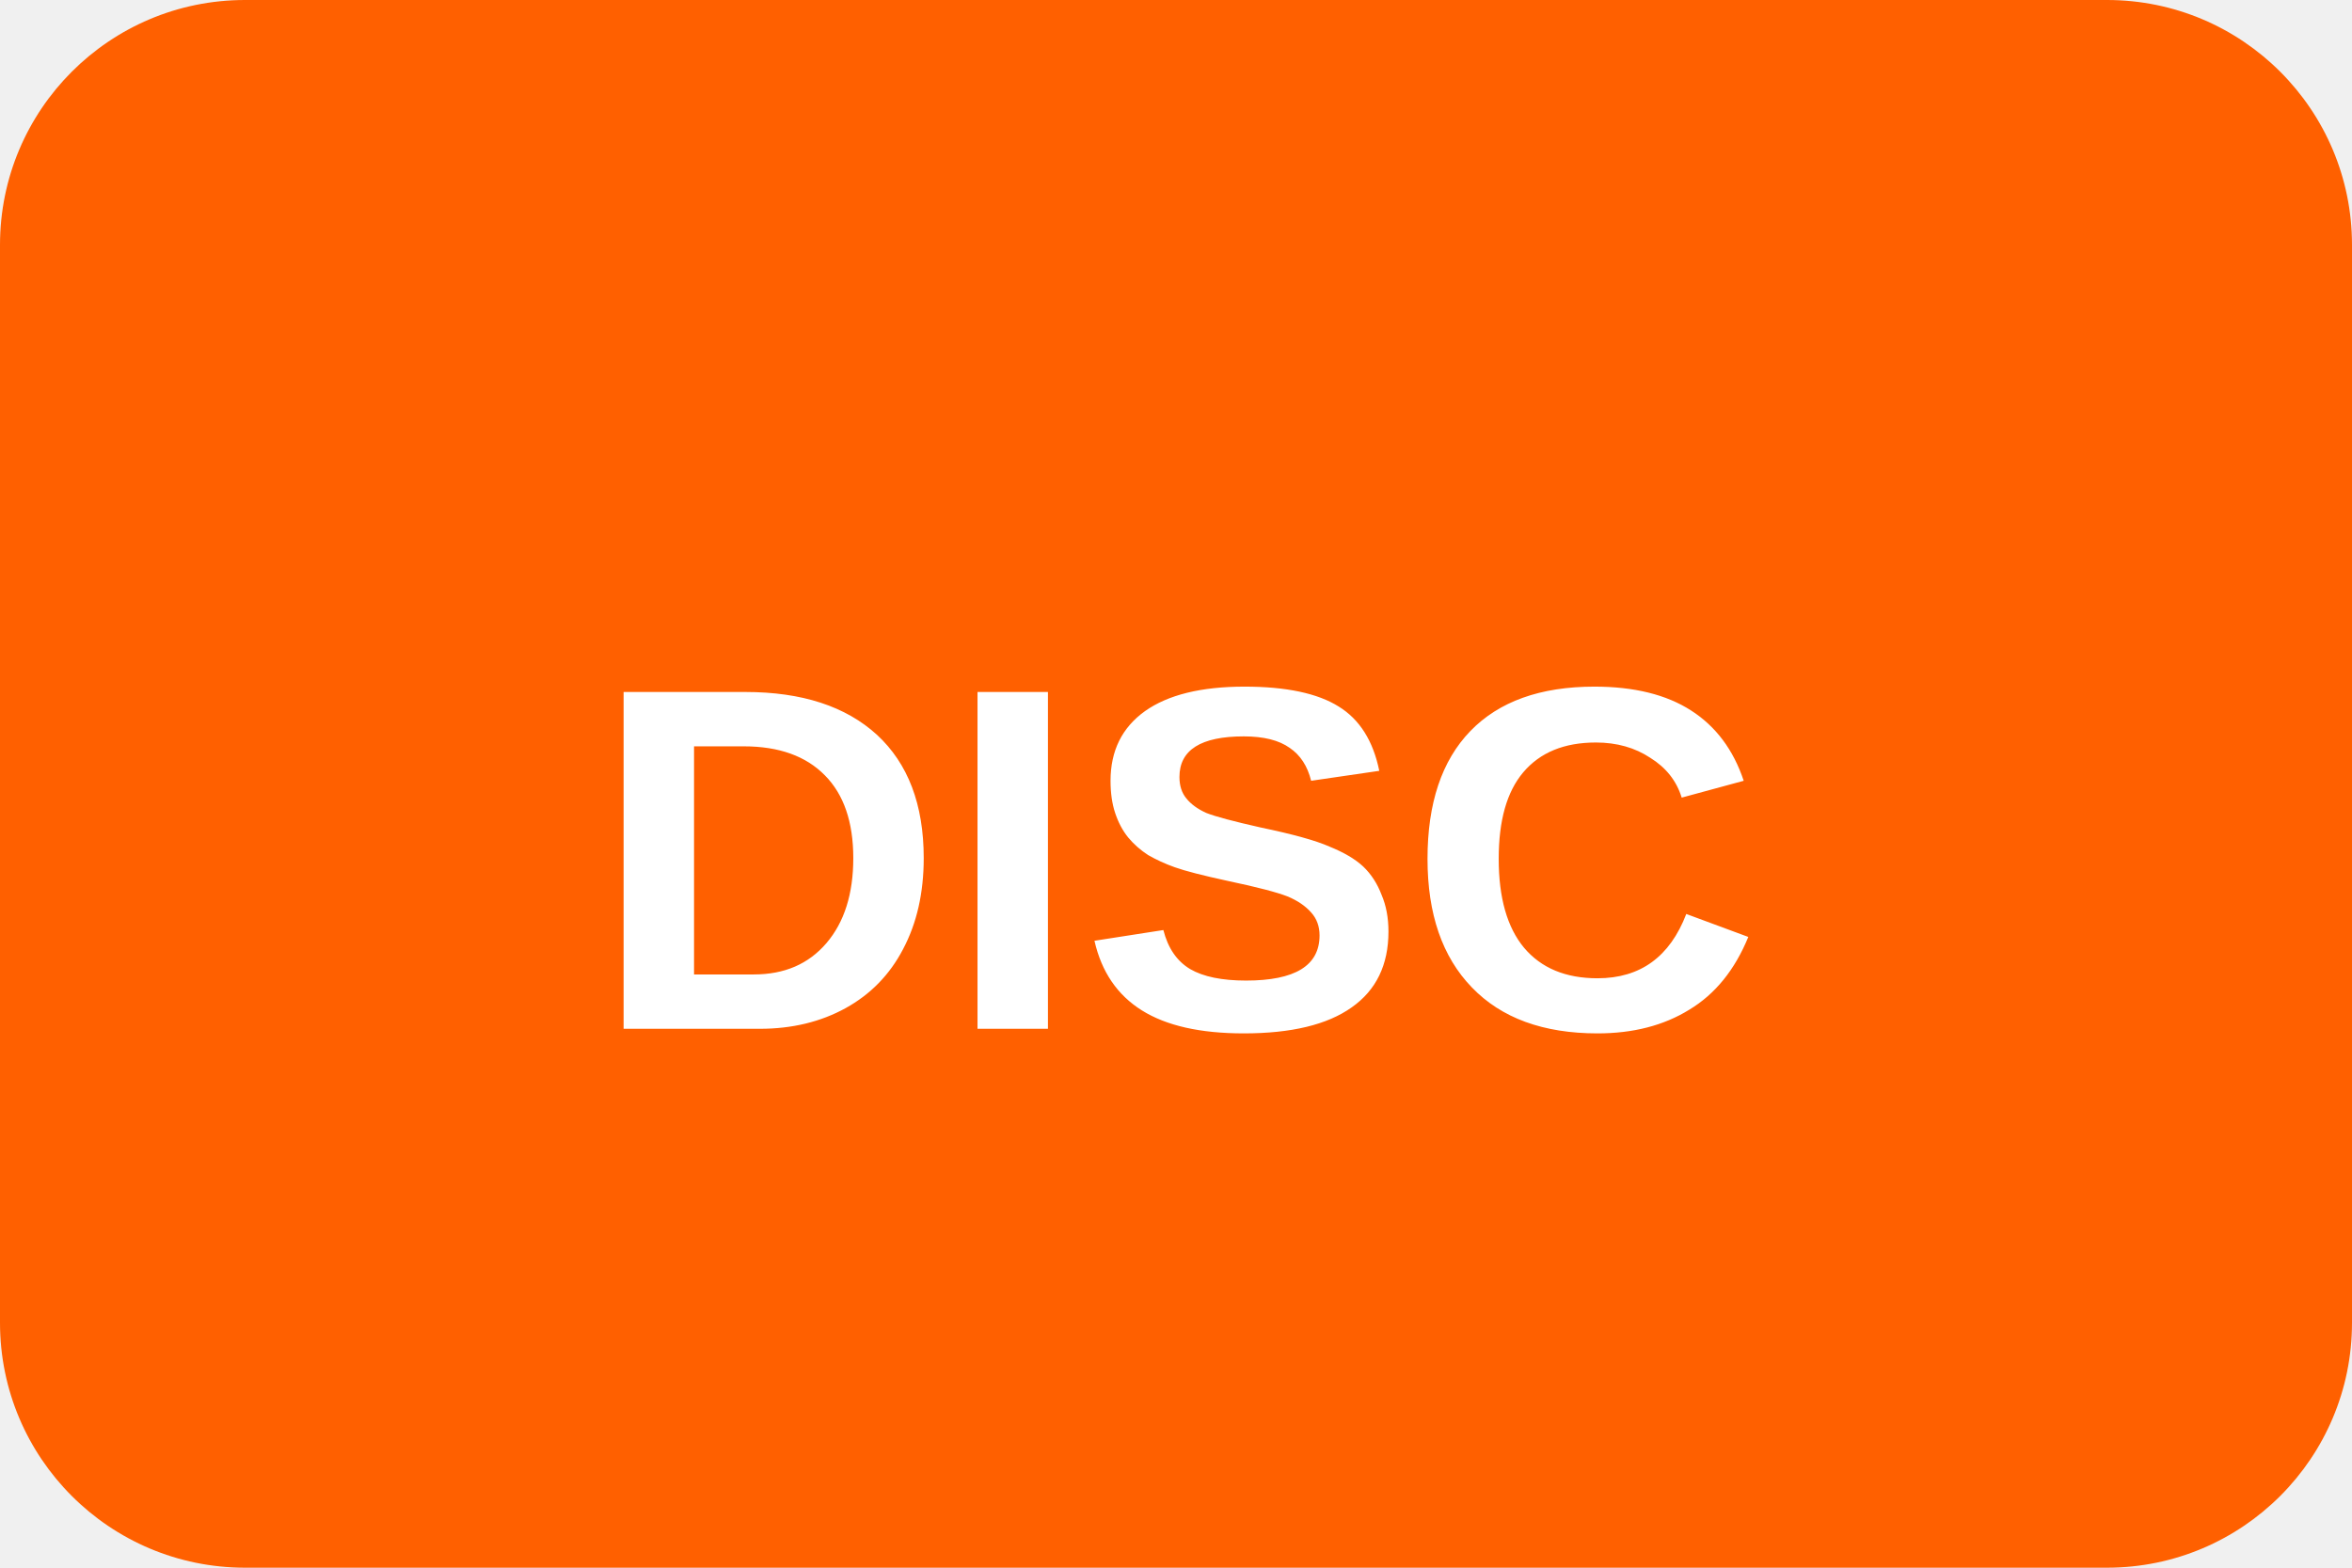
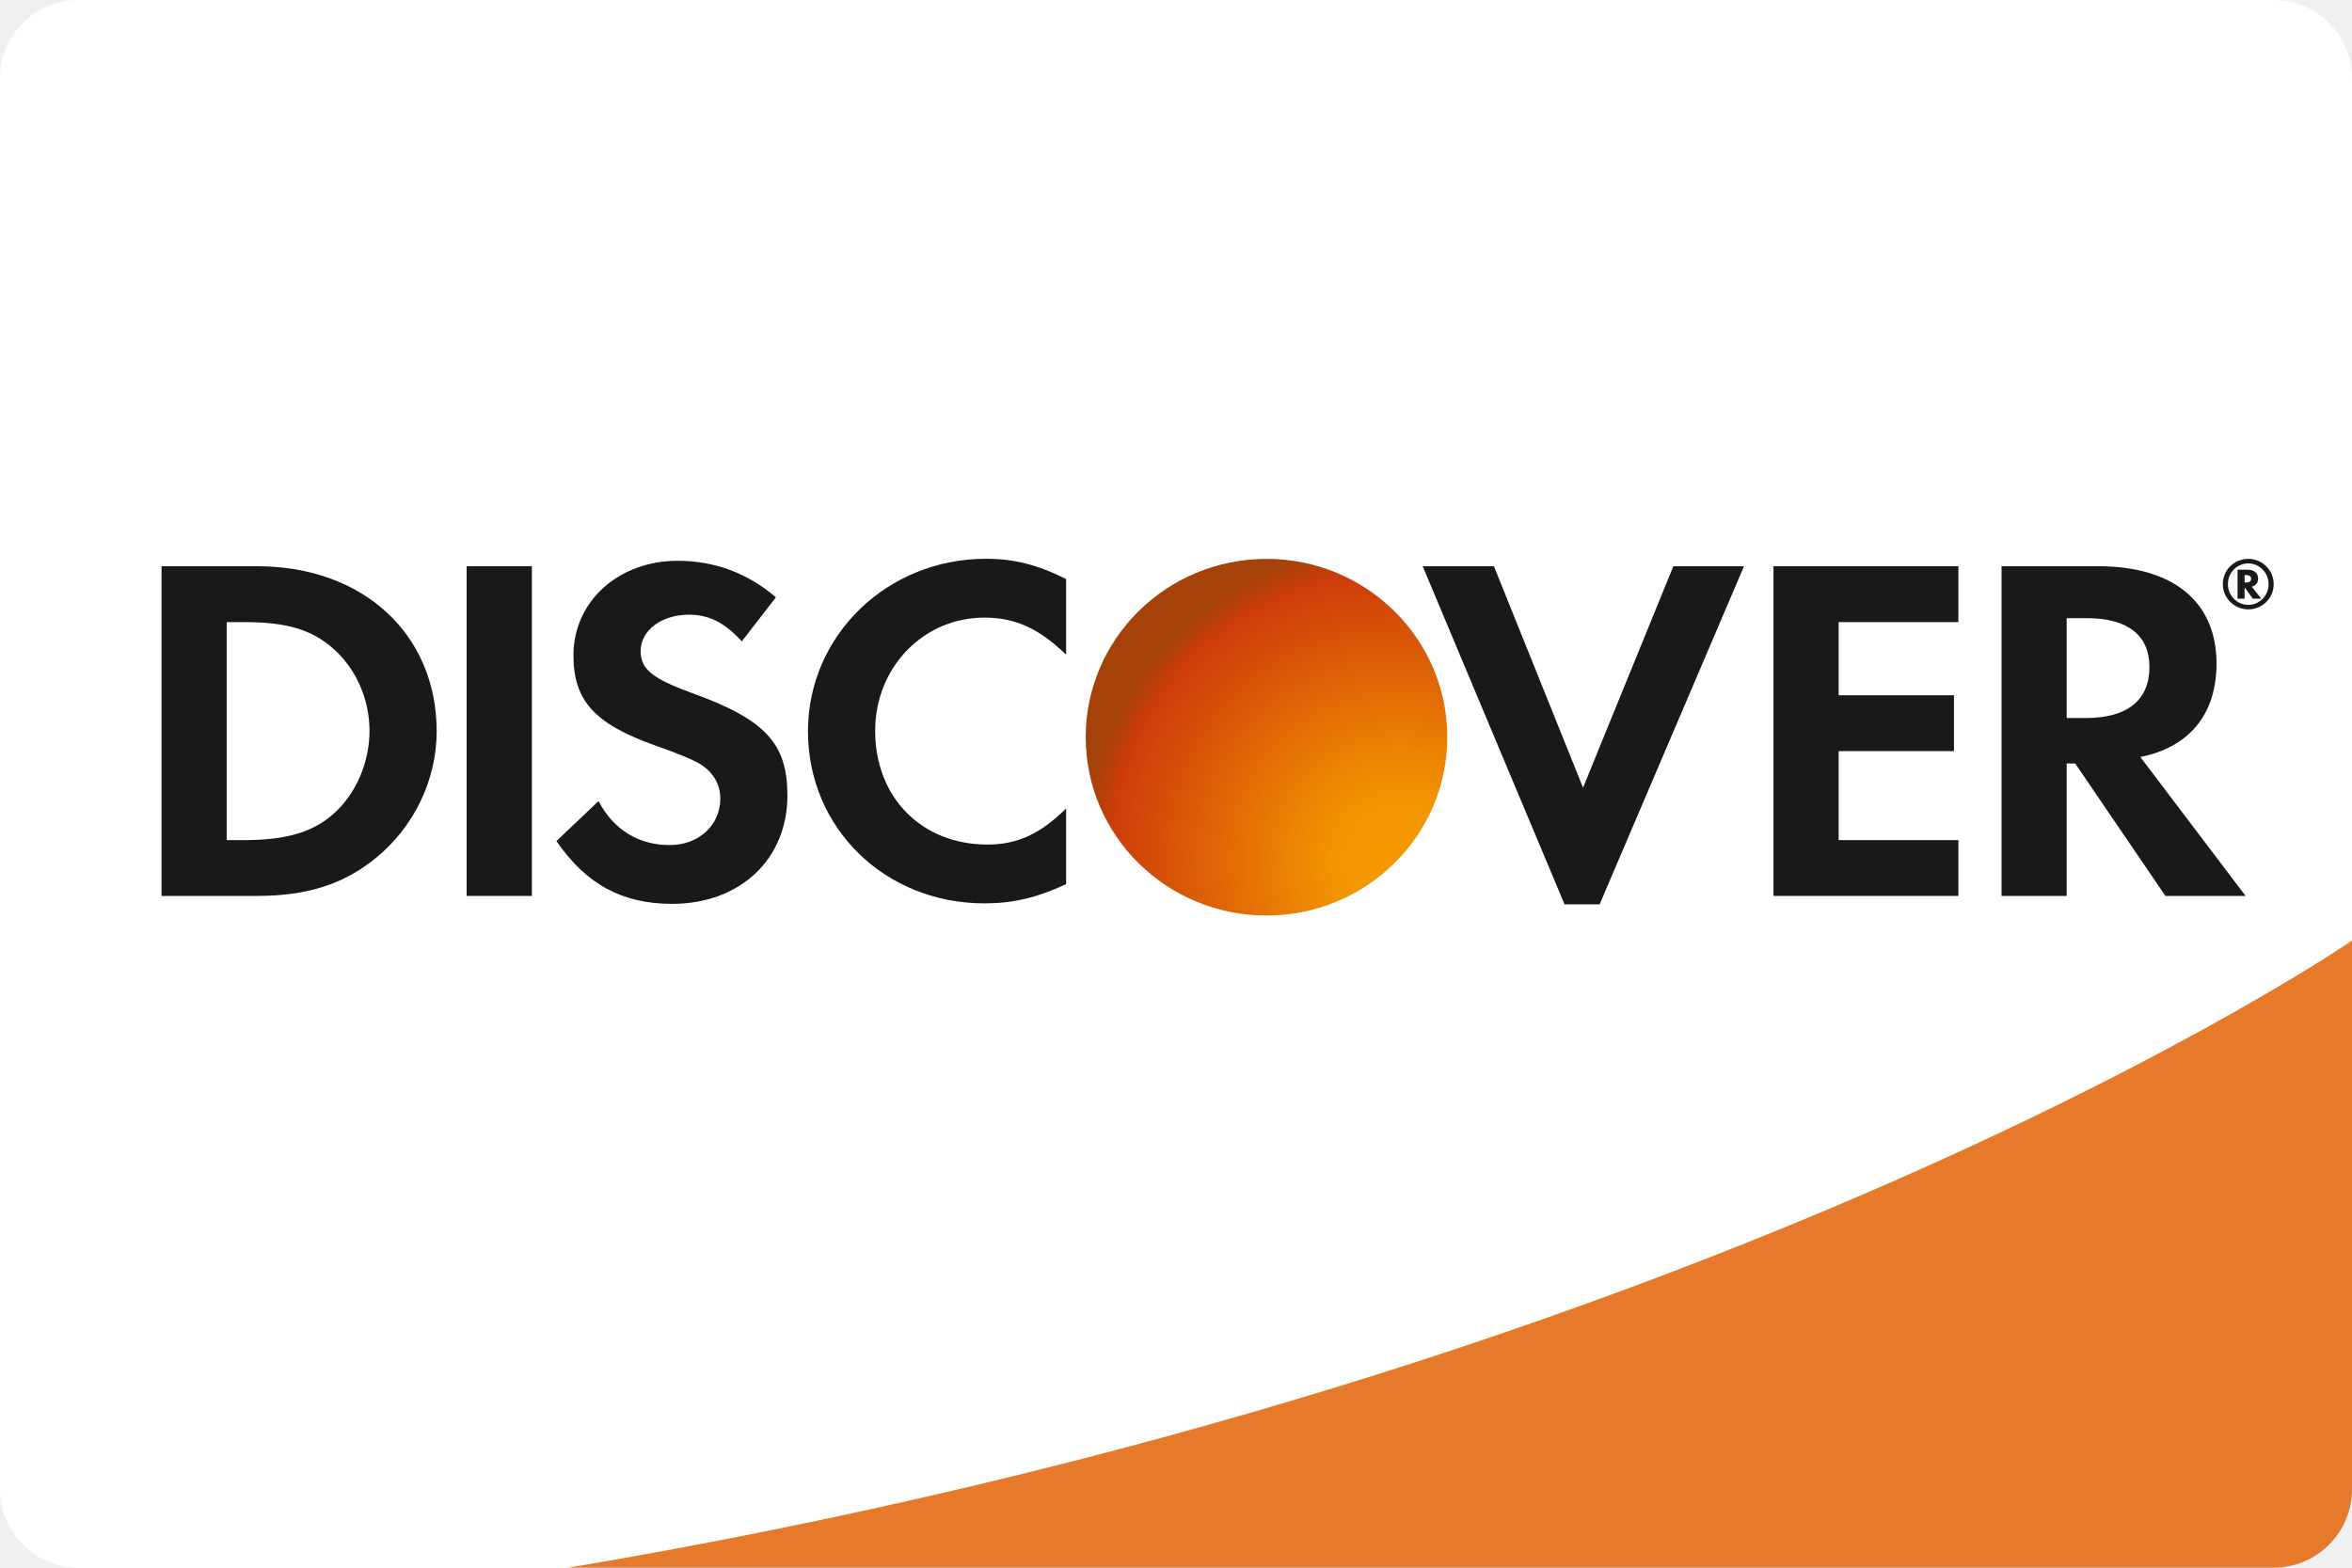
- <svg xmlns="http://www.w3.org/2000/svg" width="48" height="32" viewBox="0 0 48 32" role="img" aria-label="discover">
-   <rect width="48" height="32" rx="5" fill="rgb(255,96,0)" />
-   <text x="24" y="21" text-anchor="middle" font-family="Arial, Helvetica, sans-serif" font-size="10" font-weight="700" fill="rgb(255,255,255)">DISC</text>
+ <svg xmlns="http://www.w3.org/2000/svg" width="120" height="80" viewBox="0 0 120 80" fill="none">
+   <rect width="120" height="80" rx="4" fill="white" />
+   <path fill-rule="evenodd" clip-rule="evenodd" d="M29 80H116.002C118.21 80 120 78.211 120 75.996V48C120 48 87.862 70.106 29 80Z" fill="#E7792B" />
+   <path fill-rule="evenodd" clip-rule="evenodd" d="M113.088 33.862C113.088 30.712 110.888 28.895 107.053 28.895H102.12V45.72H105.443V38.961H105.877L110.481 45.72H114.571L109.202 38.631C111.708 38.129 113.088 36.438 113.088 33.862ZM106.414 36.641H105.443V31.545H106.467C108.538 31.545 109.665 32.402 109.665 34.038C109.665 35.73 108.538 36.641 106.414 36.641Z" fill="#1A1918" />
+   <path fill-rule="evenodd" clip-rule="evenodd" d="M90.484 45.72H99.918V42.871H93.808V38.33H99.692V35.48H93.808V31.746H99.918V28.895H90.484V45.72Z" fill="#1A1918" />
+   <path fill-rule="evenodd" clip-rule="evenodd" d="M80.768 40.196L76.221 28.895H72.586L79.824 46.151H81.613L88.98 28.895H85.374L80.768 40.196Z" fill="#1A1918" />
+   <path d="M64.618 46.72C69.712 46.72 73.841 42.645 73.841 37.62C73.841 32.594 69.712 28.52 64.618 28.52C59.524 28.52 55.394 32.594 55.394 37.62C55.394 42.645 59.524 46.72 64.618 46.72Z" fill="url(#paint0_radial_823_341)" />
+   <path fill-rule="evenodd" clip-rule="evenodd" d="M41.223 37.319C41.223 42.264 45.159 46.099 50.224 46.099C51.656 46.099 52.882 45.821 54.394 45.118V41.255C53.064 42.569 51.887 43.098 50.379 43.098C47.029 43.098 44.651 40.702 44.651 37.294C44.651 34.065 47.104 31.517 50.224 31.517C51.81 31.517 53.011 32.075 54.394 33.409V29.548C52.934 28.818 51.733 28.515 50.302 28.515C45.263 28.515 41.223 32.427 41.223 37.319Z" fill="#1A1918" />
+   <path fill-rule="evenodd" clip-rule="evenodd" d="M35.269 35.352C33.273 34.623 32.687 34.142 32.687 33.233C32.687 32.173 33.731 31.368 35.165 31.368C36.161 31.368 36.98 31.772 37.847 32.731L39.587 30.482C38.157 29.248 36.446 28.617 34.576 28.617C31.559 28.617 29.258 30.684 29.258 33.438C29.258 35.756 30.329 36.942 33.453 38.052C34.755 38.505 35.418 38.806 35.753 39.01C36.417 39.438 36.75 40.044 36.75 40.75C36.75 42.114 35.651 43.124 34.167 43.124C32.581 43.124 31.303 42.341 30.537 40.88L28.388 42.921C29.92 45.141 31.761 46.124 34.292 46.124C37.748 46.124 40.174 43.857 40.174 40.6C40.174 37.927 39.052 36.717 35.269 35.352Z" fill="#1A1918" />
+   <path fill-rule="evenodd" clip-rule="evenodd" d="M23.809 28.895H27.136V45.72H23.809V28.895Z" fill="#1A1918" />
+   <path fill-rule="evenodd" clip-rule="evenodd" d="M13.124 28.895H8.242V45.72H13.098C15.681 45.72 17.546 45.118 19.183 43.778C21.128 42.189 22.279 39.795 22.279 37.319C22.279 32.354 18.519 28.895 13.124 28.895ZM17.01 41.534C15.964 42.465 14.607 42.871 12.458 42.871H11.566V31.746H12.458C14.607 31.746 15.911 32.125 17.01 33.106C18.16 34.117 18.852 35.683 18.852 37.294C18.852 38.91 18.16 40.523 17.01 41.534Z" fill="#1A1918" />
+   <path fill-rule="evenodd" clip-rule="evenodd" d="M115.21 29.527C115.21 29.233 115.005 29.071 114.643 29.071H114.162V30.55H114.52V29.977L114.939 30.55H115.376L114.883 29.94C115.094 29.884 115.21 29.733 115.21 29.527ZM114.58 29.73H114.52V29.343H114.584C114.761 29.343 114.853 29.406 114.853 29.533C114.853 29.664 114.76 29.73 114.58 29.73Z" fill="#1A1918" />
+   <path fill-rule="evenodd" clip-rule="evenodd" d="M114.715 28.519C113.987 28.519 113.41 29.092 113.41 29.808C113.41 30.523 113.994 31.097 114.715 31.097C115.424 31.097 116.005 30.517 116.005 29.808C116.005 29.102 115.424 28.519 114.715 28.519ZM114.71 30.867C114.138 30.867 113.669 30.397 113.669 29.81C113.669 29.221 114.132 28.751 114.71 28.751C115.28 28.751 115.745 29.232 115.745 29.81C115.745 30.391 115.28 30.867 114.71 30.867Z" fill="#1A1918" />
+   <defs>
+     <radialGradient id="paint0_radial_823_341" cx="0" cy="0" r="1" gradientUnits="userSpaceOnUse" gradientTransform="translate(71.5 44) rotate(-142.431) scale(16.4012 16.1816)">
+       <stop stop-color="#F59900" />
+       <stop offset="0.21" stop-color="#F39501" />
+       <stop offset="0.908" stop-color="#CE3C0B" />
+       <stop offset="1" stop-color="#A4420A" />
+     </radialGradient>
+   </defs>
</svg>
